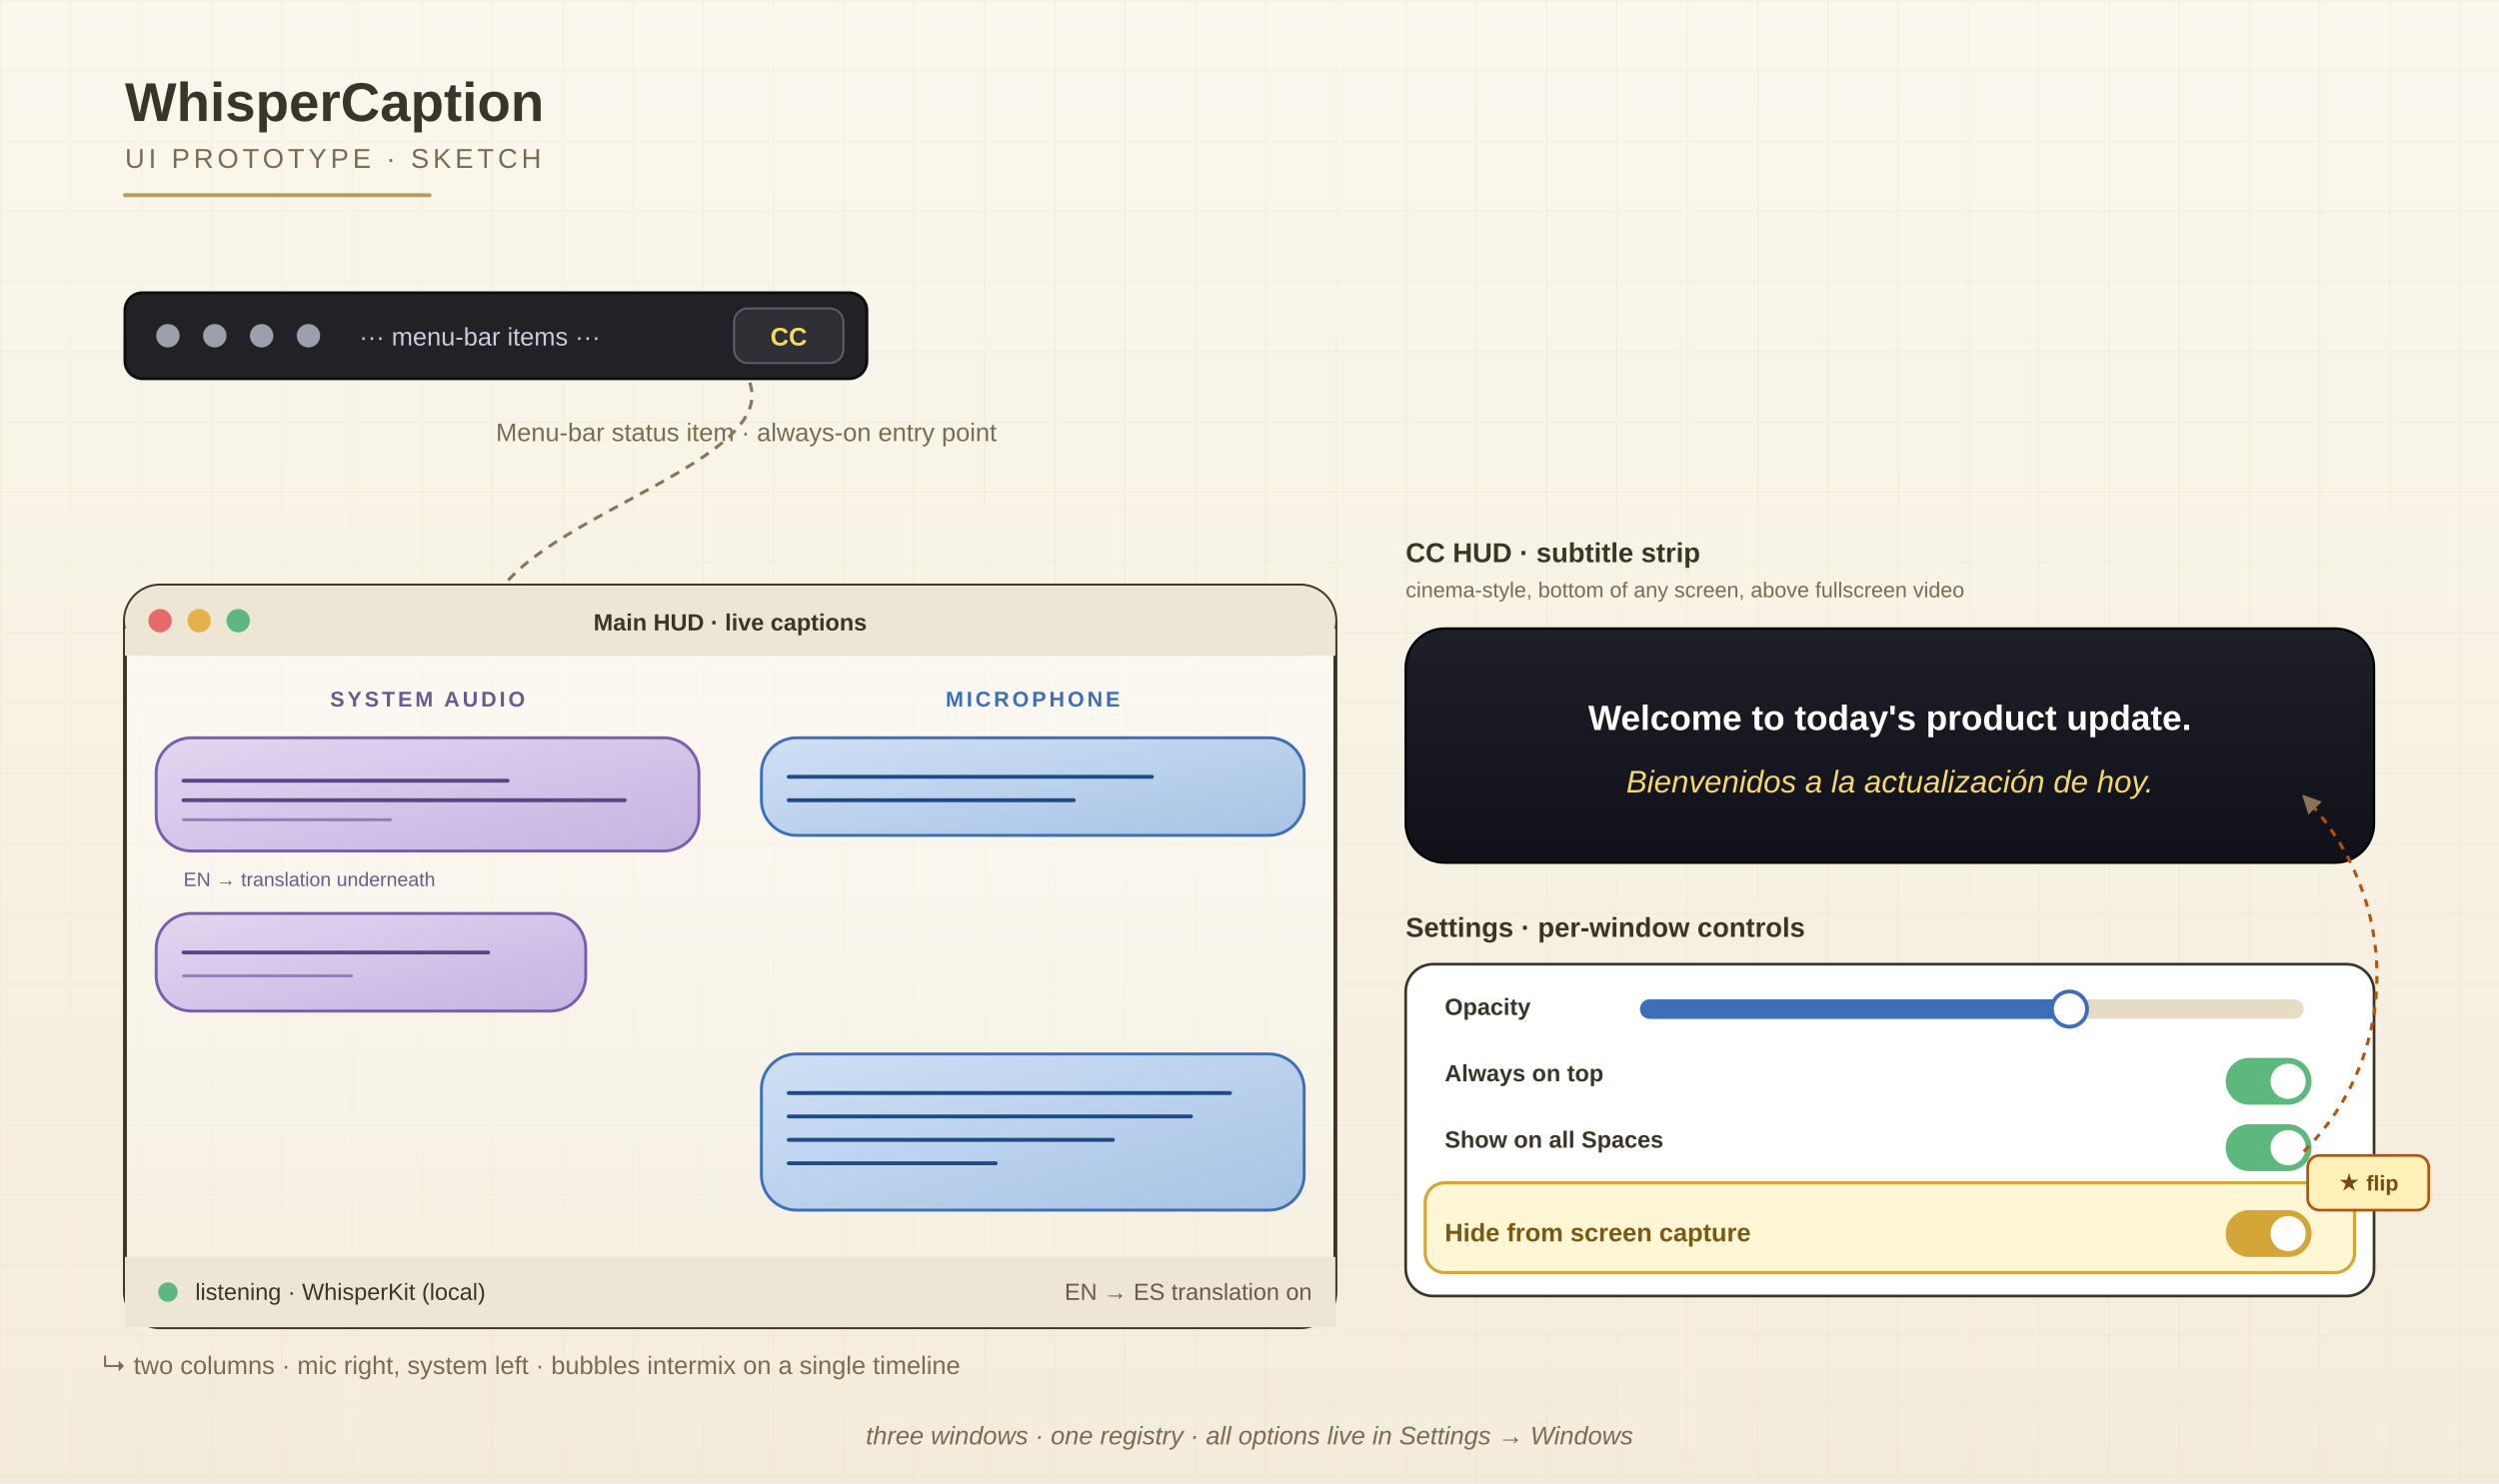
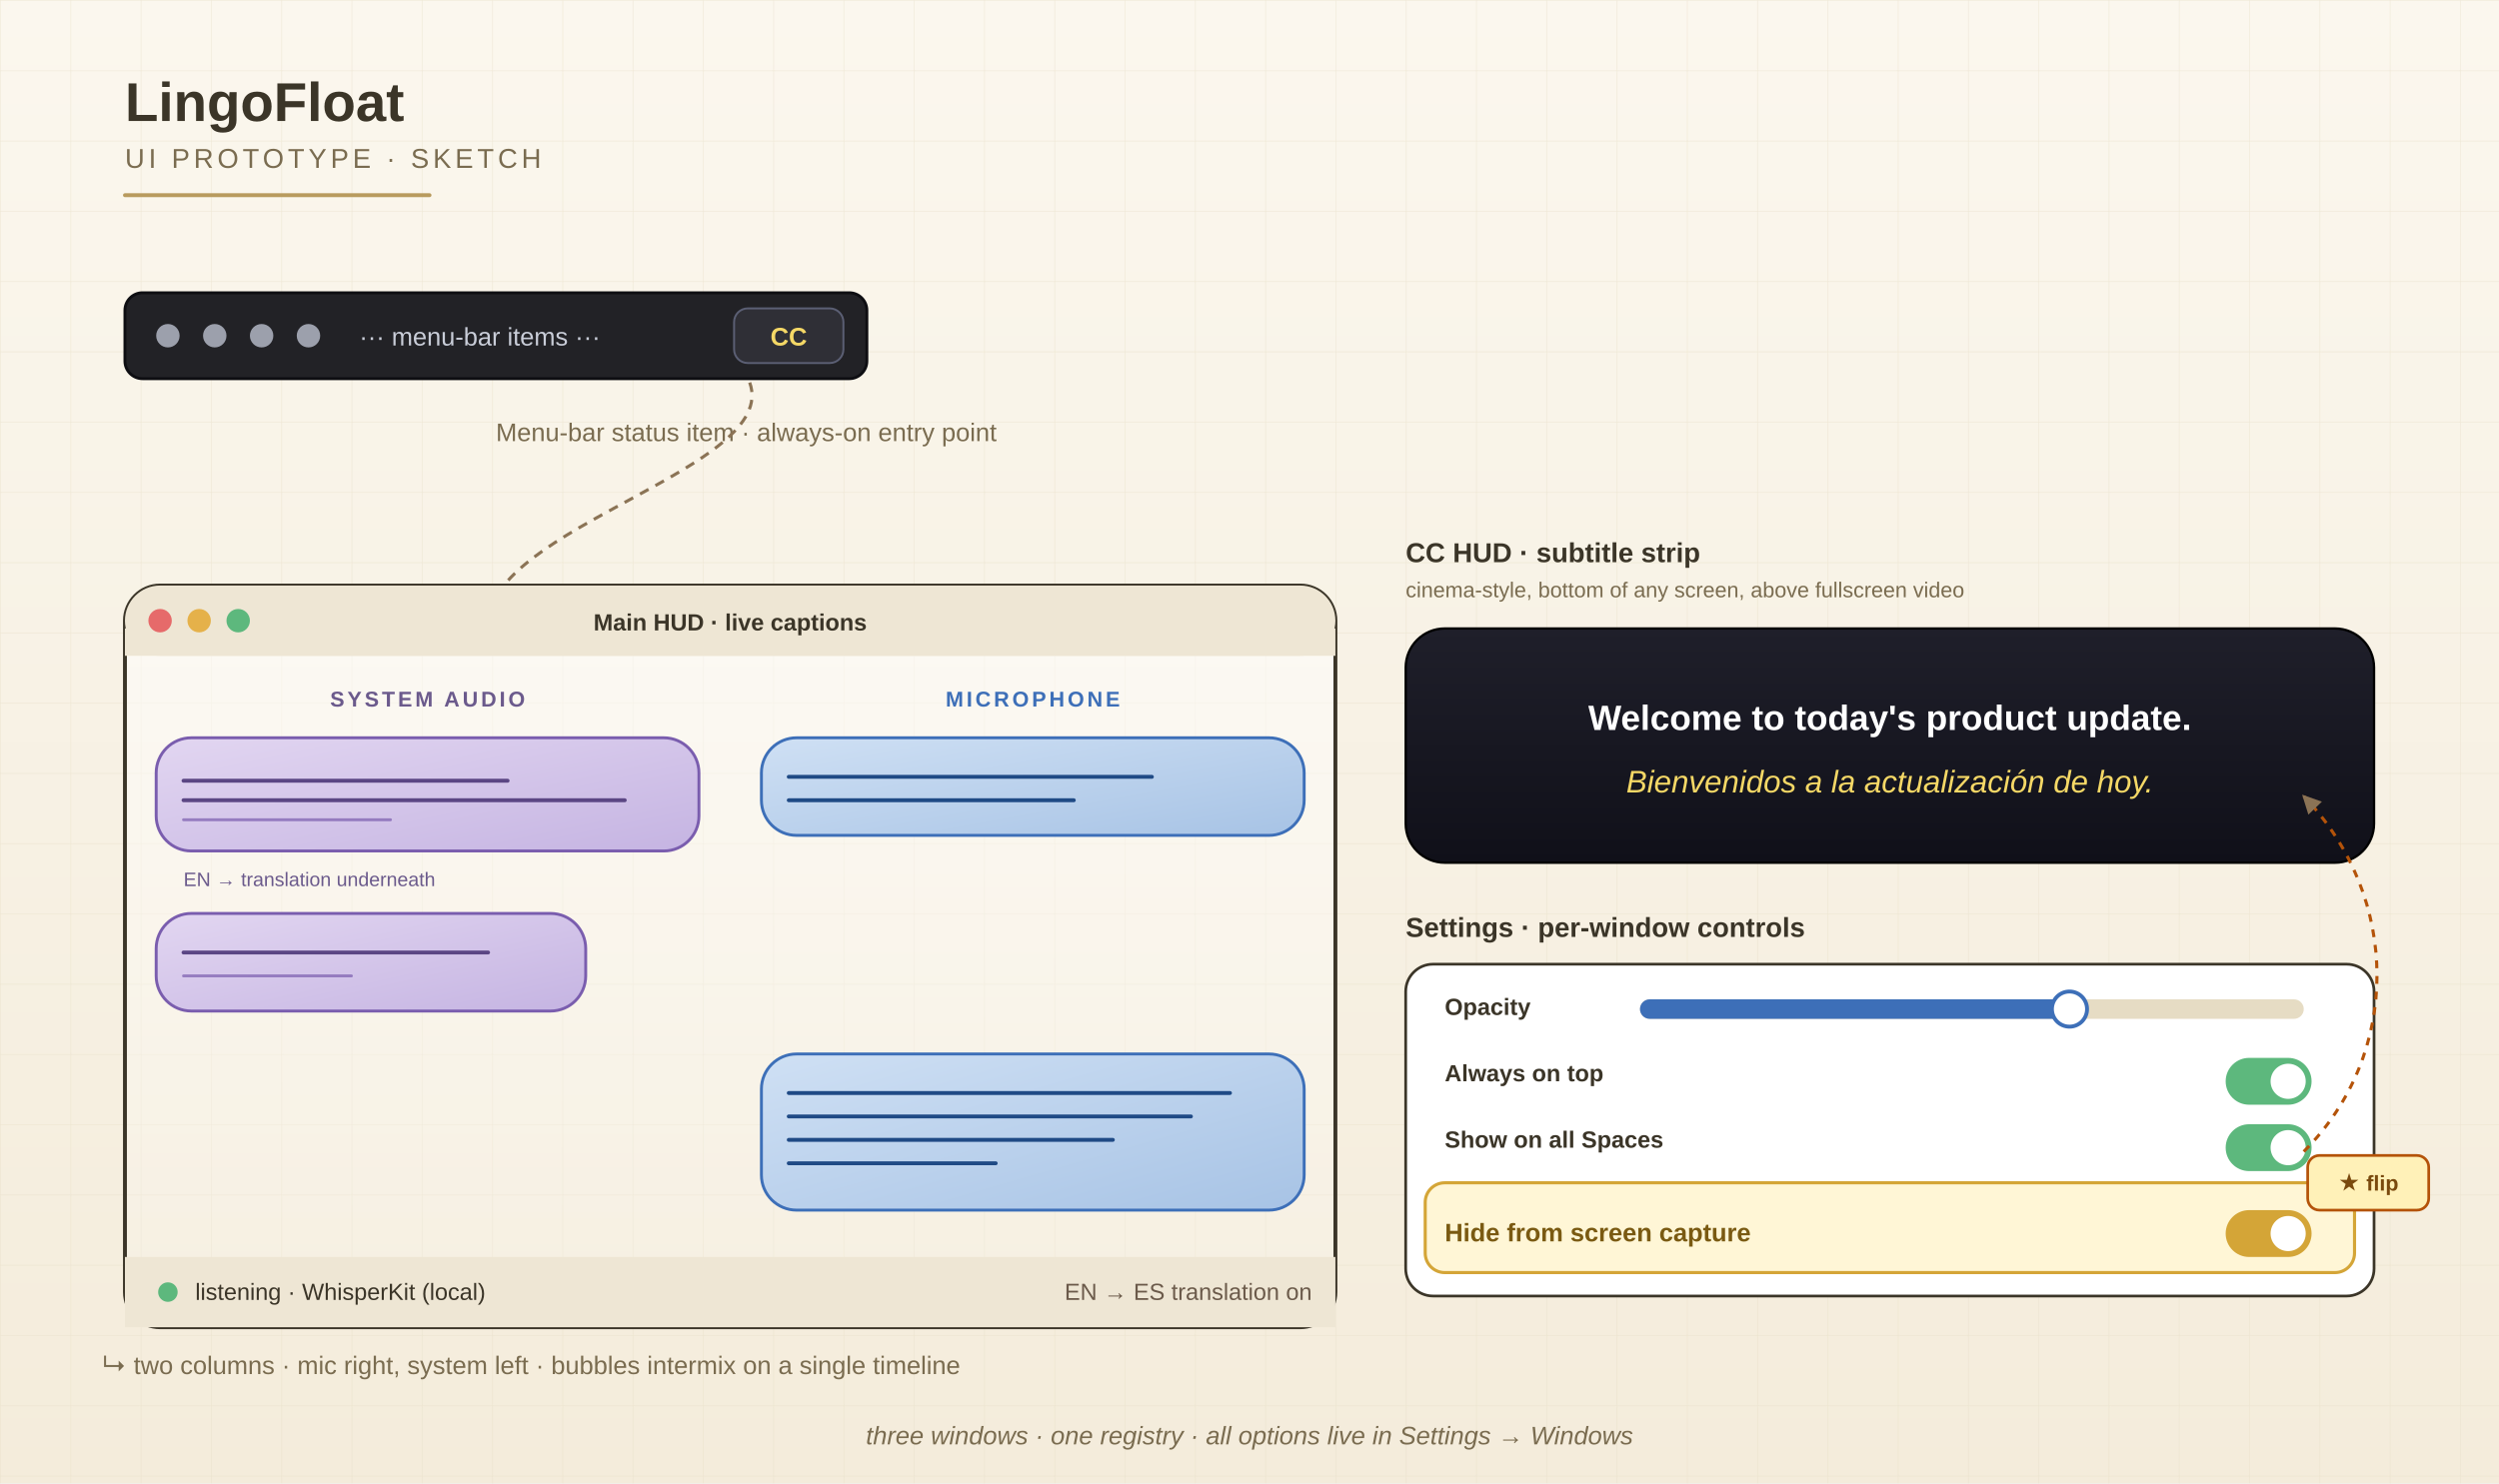
- <svg xmlns="http://www.w3.org/2000/svg" viewBox="0 0 1280 760" font-family="-apple-system, 'SF Pro Text', 'Helvetica Neue', Arial, sans-serif" role="img" aria-label="WhisperCaption UI prototype sketch: menu bar entry point, two-column captions HUD, bottom-of-screen CC strip, and a Hide-from-capture toggle annotation">
+ <svg xmlns="http://www.w3.org/2000/svg" viewBox="0 0 1280 760" font-family="-apple-system, 'SF Pro Text', 'Helvetica Neue', Arial, sans-serif" role="img" aria-label="LingoFloat UI prototype sketch: menu bar entry point, two-column captions HUD, bottom-of-screen CC strip, and a Hide-from-capture toggle annotation">
  <defs>
    <linearGradient id="paper" x1="0" x2="0" y1="0" y2="1">
      <stop offset="0" stop-color="#FBF7EE" />
      <stop offset="1" stop-color="#F4ECDB" />
    </linearGradient>
    <linearGradient id="micFill" x1="0" x2="1" y1="0" y2="1">
      <stop offset="0" stop-color="#CFE0F4" />
      <stop offset="1" stop-color="#A7C3E5" />
    </linearGradient>
    <linearGradient id="sysFill" x1="0" x2="1" y1="0" y2="1">
      <stop offset="0" stop-color="#E2D6F1" />
      <stop offset="1" stop-color="#C5B4E2" />
    </linearGradient>
    <linearGradient id="hudFill" x1="0" x2="0" y1="0" y2="1">
      <stop offset="0" stop-color="#FFFFFF" stop-opacity="0.55" />
      <stop offset="1" stop-color="#FFFFFF" stop-opacity="0.10" />
    </linearGradient>
    <linearGradient id="ccFill" x1="0" x2="0" y1="0" y2="1">
      <stop offset="0" stop-color="#1F1F2A" />
      <stop offset="1" stop-color="#101019" />
    </linearGradient>
    <pattern id="grid" width="36" height="36" patternUnits="userSpaceOnUse">
      <path d="M36 0H0V36" fill="none" stroke="#E6DCC4" stroke-width="0.6" />
    </pattern>
    <marker id="arrow" viewBox="0 0 12 12" refX="9" refY="6" markerWidth="9" markerHeight="9" orient="auto">
      <path d="M2 2 L10 6 L2 10 Z" fill="#8B7355" />
    </marker>
  </defs>
  <rect width="1280" height="760" fill="url(#paper)" />
  <rect width="1280" height="760" fill="url(#grid)" opacity="0.55" />
-   <text x="64" y="62" font-size="28" font-weight="700" fill="#3B3528">WhisperCaption</text>
+   <text x="64" y="62" font-size="28" font-weight="700" fill="#3B3528">LingoFloat</text>
  <text x="64" y="86" font-size="14" fill="#7A6C50" letter-spacing="2">UI PROTOTYPE · SKETCH</text>
  <line x1="64" y1="100" x2="220" y2="100" stroke="#B89B5E" stroke-width="2" stroke-linecap="round" />
  <g transform="translate(64,150)">
    <rect width="380" height="44" rx="9" ry="9" fill="#222226" stroke="#0E0E12" stroke-width="1.5" />
    <circle cx="22" cy="22" r="6" fill="#9CA0AC" />
    <circle cx="46" cy="22" r="6" fill="#9CA0AC" />
    <circle cx="70" cy="22" r="6" fill="#9CA0AC" />
    <circle cx="94" cy="22" r="6" fill="#9CA0AC" />
    <text x="120" y="27" font-size="13" fill="#C9CDD8">··· menu-bar items ···</text>
    <g transform="translate(312,8)">
      <rect width="56" height="28" rx="7" ry="7" fill="#2F2F36" stroke="#5B5F74" stroke-width="1" />
      <text x="28" y="19" text-anchor="middle" font-size="13" font-weight="700" fill="#F5D866">CC</text>
    </g>
    <text x="190" y="76" font-size="13" fill="#7A6C50">Menu-bar status item · always-on entry point</text>
  </g>
  <path d="M 384 196 C 400 240 250 270 250 320" fill="none" stroke="#8B7355" stroke-width="1.6" stroke-dasharray="5 4" marker-end="url(#arrow)" />
  <g transform="translate(64,300)">
    <rect x="0" y="0" width="620" height="380" rx="18" ry="18" fill="url(#hudFill)" stroke="#3B3528" stroke-width="2" />
    <rect x="0" y="0" width="620" height="36" rx="18" ry="18" fill="#EEE6D4" />
    <rect x="0" y="22" width="620" height="14" fill="#EEE6D4" />
    <circle cx="18" cy="18" r="6" fill="#E66A6A" />
    <circle cx="38" cy="18" r="6" fill="#E5B14A" />
    <circle cx="58" cy="18" r="6" fill="#5DB87D" />
    <text x="310" y="23" text-anchor="middle" font-size="12" font-weight="600" fill="#3B3528">Main HUD · live captions</text>
    <text x="155" y="62" text-anchor="middle" font-size="11" font-weight="600" fill="#6B5A8C" letter-spacing="1.5">SYSTEM AUDIO</text>
    <text x="465" y="62" text-anchor="middle" font-size="11" font-weight="600" fill="#3D6FB8" letter-spacing="1.5">MICROPHONE</text>
    <g transform="translate(16,78)">
      <rect width="278" height="58" rx="18" ry="18" fill="url(#sysFill)" stroke="#7A5DAE" stroke-width="1.5" />
      <line x1="14" y1="22" x2="180" y2="22" stroke="#5B4684" stroke-width="2" stroke-linecap="round" />
      <line x1="14" y1="32" x2="240" y2="32" stroke="#5B4684" stroke-width="2" stroke-linecap="round" />
      <line x1="14" y1="42" x2="120" y2="42" stroke="#7A5DAE" stroke-width="1.5" stroke-linecap="round" opacity="0.7" />
      <text x="14" y="76" font-size="10" fill="#6B5A8C">EN → translation underneath</text>
    </g>
    <g transform="translate(326,78)">
      <rect width="278" height="50" rx="18" ry="18" fill="url(#micFill)" stroke="#3D6FB8" stroke-width="1.5" />
      <line x1="14" y1="20" x2="200" y2="20" stroke="#1F4A85" stroke-width="2" stroke-linecap="round" />
      <line x1="14" y1="32" x2="160" y2="32" stroke="#1F4A85" stroke-width="2" stroke-linecap="round" />
    </g>
    <g transform="translate(16,168)">
      <rect width="220" height="50" rx="18" ry="18" fill="url(#sysFill)" stroke="#7A5DAE" stroke-width="1.5" />
      <line x1="14" y1="20" x2="170" y2="20" stroke="#5B4684" stroke-width="2" stroke-linecap="round" />
      <line x1="14" y1="32" x2="100" y2="32" stroke="#7A5DAE" stroke-width="1.5" stroke-linecap="round" opacity="0.7" />
    </g>
    <g transform="translate(326,240)">
      <rect width="278" height="80" rx="18" ry="18" fill="url(#micFill)" stroke="#3D6FB8" stroke-width="1.5" />
      <line x1="14" y1="20" x2="240" y2="20" stroke="#1F4A85" stroke-width="2" stroke-linecap="round" />
      <line x1="14" y1="32" x2="220" y2="32" stroke="#1F4A85" stroke-width="2" stroke-linecap="round" />
      <line x1="14" y1="44" x2="180" y2="44" stroke="#1F4A85" stroke-width="2" stroke-linecap="round" />
      <line x1="14" y1="56" x2="120" y2="56" stroke="#1F4A85" stroke-width="2" stroke-linecap="round" />
    </g>
    <rect x="0" y="344" width="620" height="36" rx="0" ry="0" fill="#EEE6D4" />
    <rect x="0" y="344" width="620" height="36" rx="0" ry="0" fill="none" />
    <circle cx="22" cy="362" r="5" fill="#5DB87D" />
    <text x="36" y="366" font-size="12" fill="#3B3528">listening · WhisperKit (local)</text>
    <text x="608" y="366" text-anchor="end" font-size="12" fill="#6B5A4A">EN → ES translation on</text>
    <text x="-12" y="404" font-size="13" fill="#7A6C50">↳ two columns · mic right, system left · bubbles intermix on a single timeline</text>
  </g>
  <g transform="translate(64,720)" />
  <g transform="translate(720,300)">
    <text x="0" y="-12" font-size="14" font-weight="600" fill="#3B3528">CC HUD · subtitle strip</text>
    <text x="0" y="6" font-size="11" fill="#7A6C50">cinema-style, bottom of any screen, above fullscreen video</text>
    <rect x="0" y="22" width="496" height="120" rx="20" ry="20" fill="url(#ccFill)" stroke="#000" stroke-width="1.2" />
    <text x="248" y="74" text-anchor="middle" font-size="18" font-weight="600" fill="#FFFFFF">Welcome to today's product update.</text>
    <text x="248" y="106" text-anchor="middle" font-size="16" fill="#F5D866" font-style="italic">Bienvenidos a la actualización de hoy.</text>
    <g transform="translate(0,180)">
      <text x="0" y="0" font-size="14" font-weight="600" fill="#3B3528">Settings · per-window controls</text>
      <rect x="0" y="14" width="496" height="170" rx="14" ry="14" fill="#FFFFFF" stroke="#3B3528" stroke-width="1.4" />
      <text x="20" y="40" font-size="12" font-weight="600" fill="#3B3528">Opacity</text>
      <rect x="120" y="32" width="340" height="10" rx="5" ry="5" fill="#E6DCC4" />
      <rect x="120" y="32" width="220" height="10" rx="5" ry="5" fill="#3D6FB8" />
      <circle cx="340" cy="37" r="9" fill="#FFFFFF" stroke="#3D6FB8" stroke-width="2" />
      <text x="20" y="74" font-size="12" font-weight="600" fill="#3B3528">Always on top</text>
      <g transform="translate(420,62)">
        <rect width="44" height="24" rx="12" ry="12" fill="#5DB87D" />
        <circle cx="32" cy="12" r="9" fill="#FFFFFF" />
      </g>
      <text x="20" y="108" font-size="12" font-weight="600" fill="#3B3528">Show on all Spaces</text>
      <g transform="translate(420,96)">
        <rect width="44" height="24" rx="12" ry="12" fill="#5DB87D" />
        <circle cx="32" cy="12" r="9" fill="#FFFFFF" />
      </g>
      <rect x="10" y="126" width="476" height="46" rx="10" ry="10" fill="#FFF6D6" stroke="#D4A537" stroke-width="1.6" />
      <text x="20" y="156" font-size="13" font-weight="700" fill="#7A5A12">Hide from screen capture</text>
      <g transform="translate(420,140)">
        <rect width="44" height="24" rx="12" ry="12" fill="#D4A537" />
        <circle cx="32" cy="12" r="9" fill="#FFFFFF" />
      </g>
    </g>
  </g>
  <g>
    <path d="M 1180 590 C 1230 540 1230 460 1180 408" fill="none" stroke="#B45309" stroke-width="1.6" stroke-dasharray="4 4" marker-end="url(#arrow)" />
    <rect x="1182" y="592" width="62" height="28" rx="6" ry="6" fill="#FFF1B8" stroke="#B45309" stroke-width="1.4" />
    <text x="1213" y="610" text-anchor="middle" font-size="11" font-weight="700" fill="#7A4A0E">★ flip</text>
  </g>
  <text x="640" y="740" text-anchor="middle" font-size="13" fill="#7A6C50" font-style="italic">three windows · one registry · all options live in Settings → Windows</text>
</svg>
